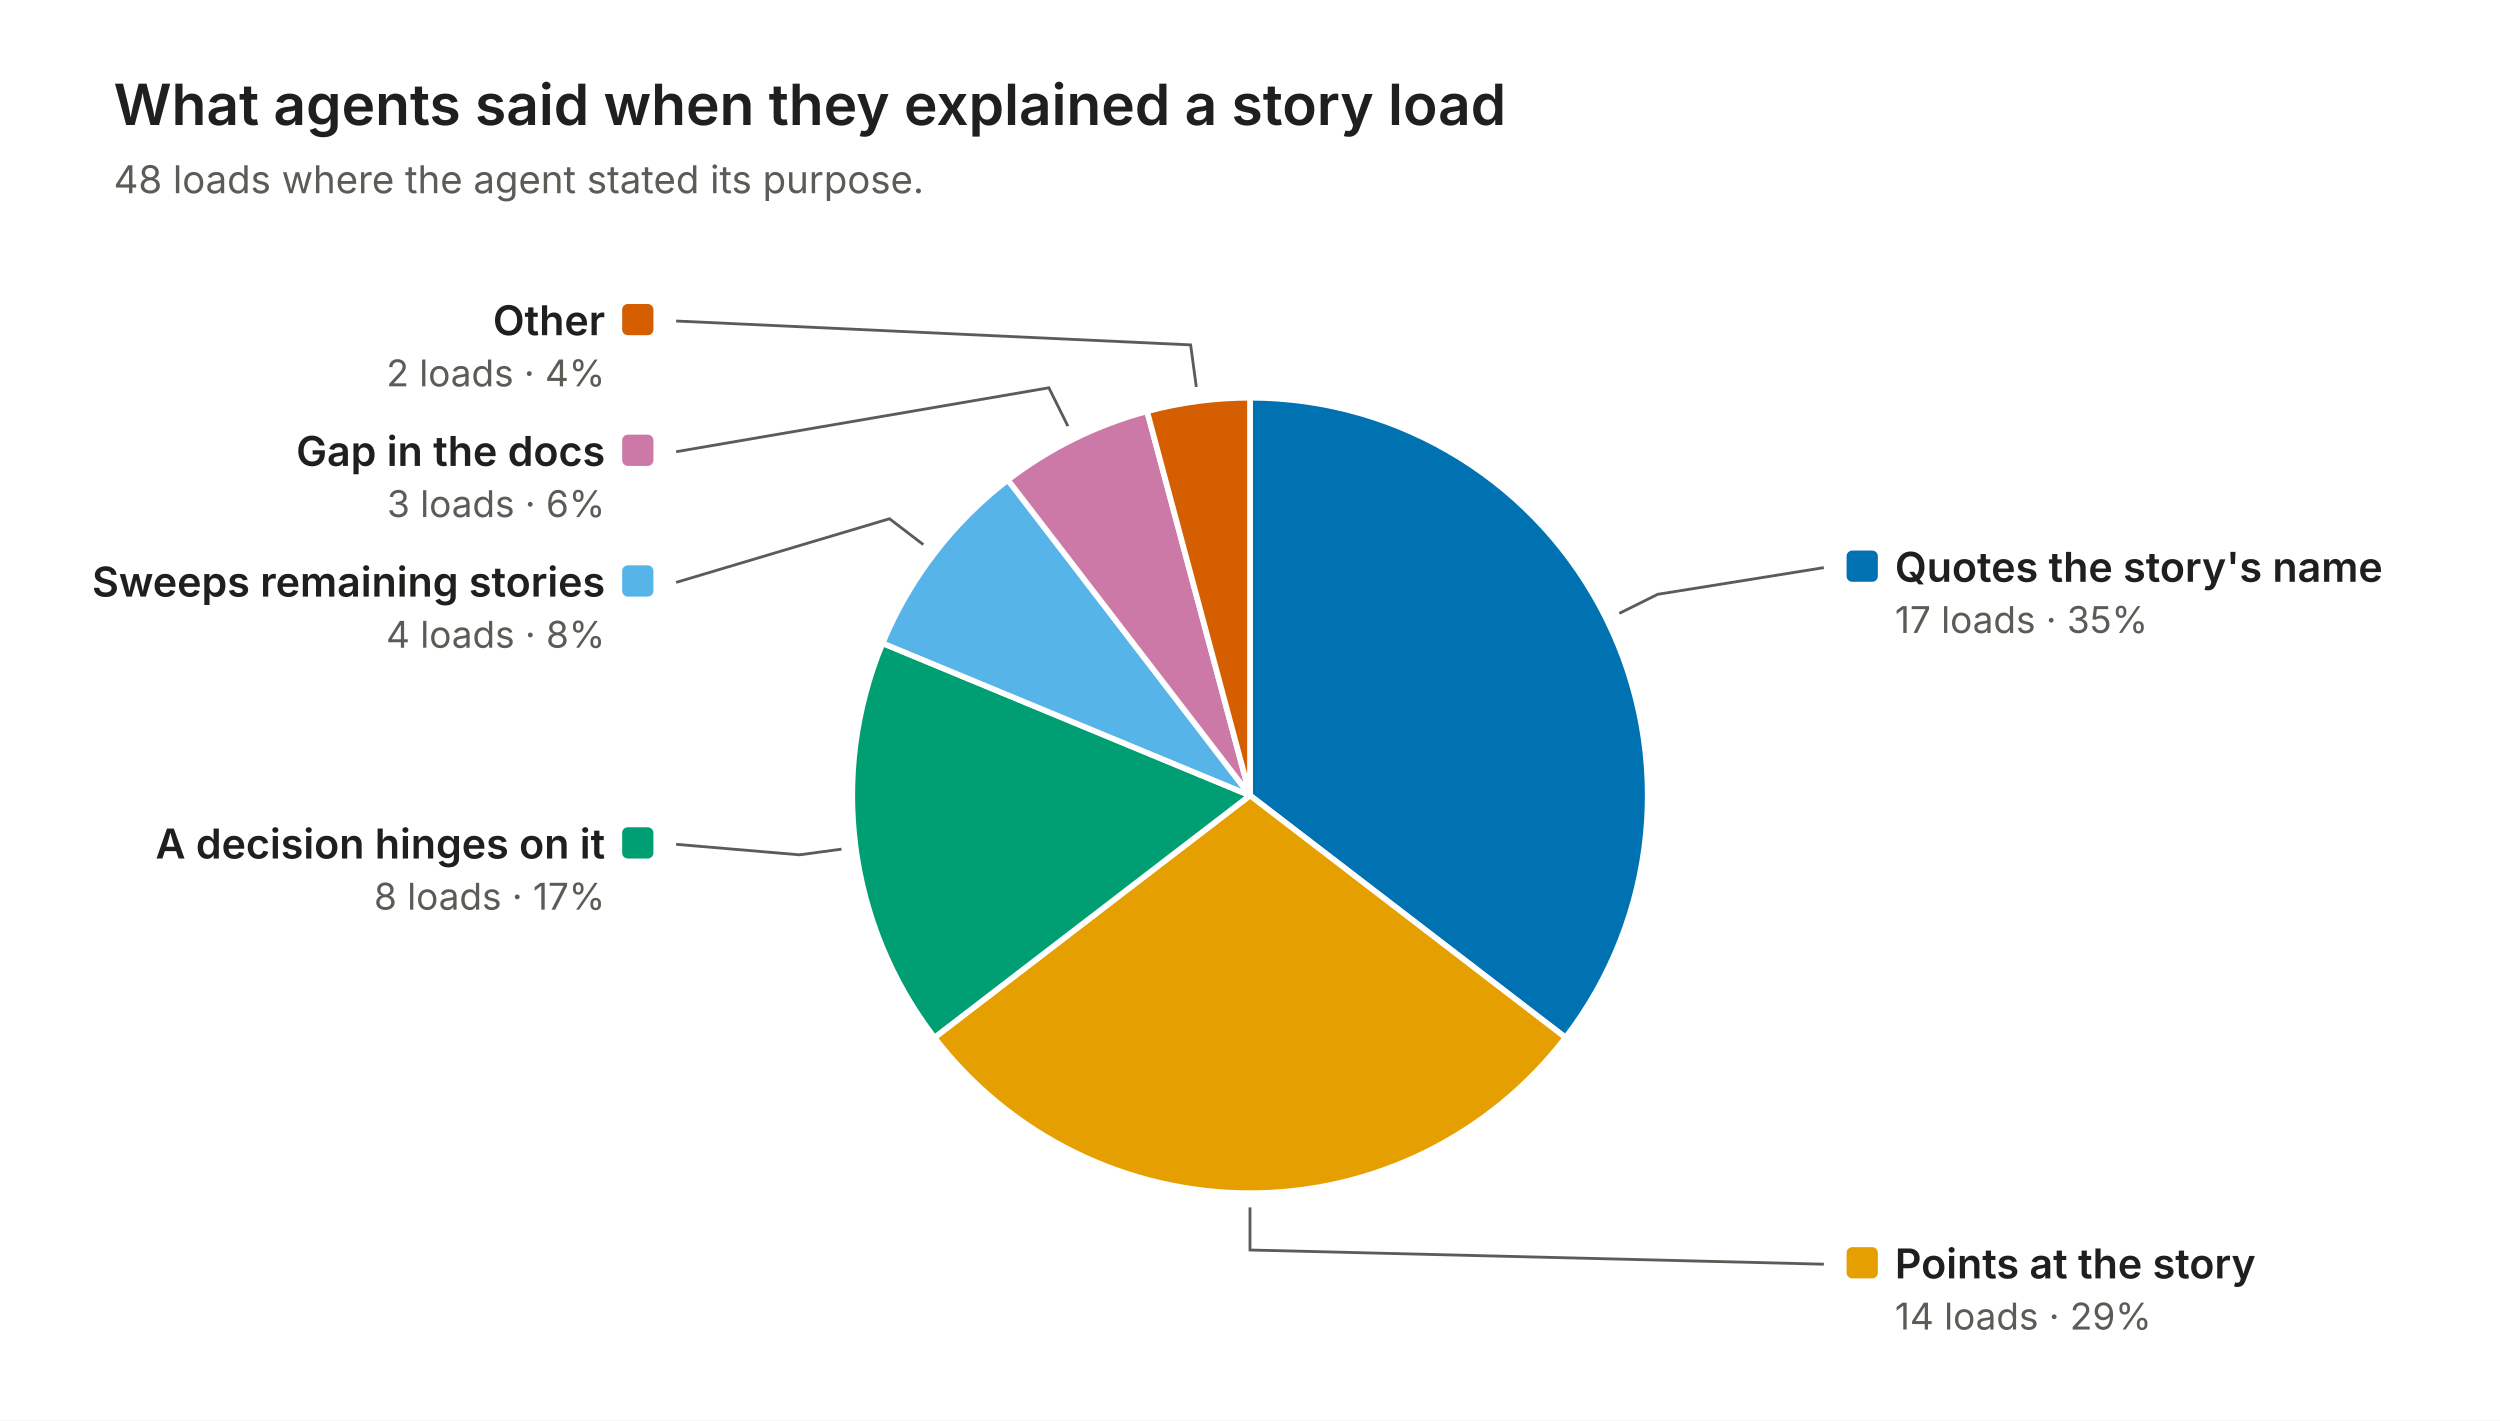
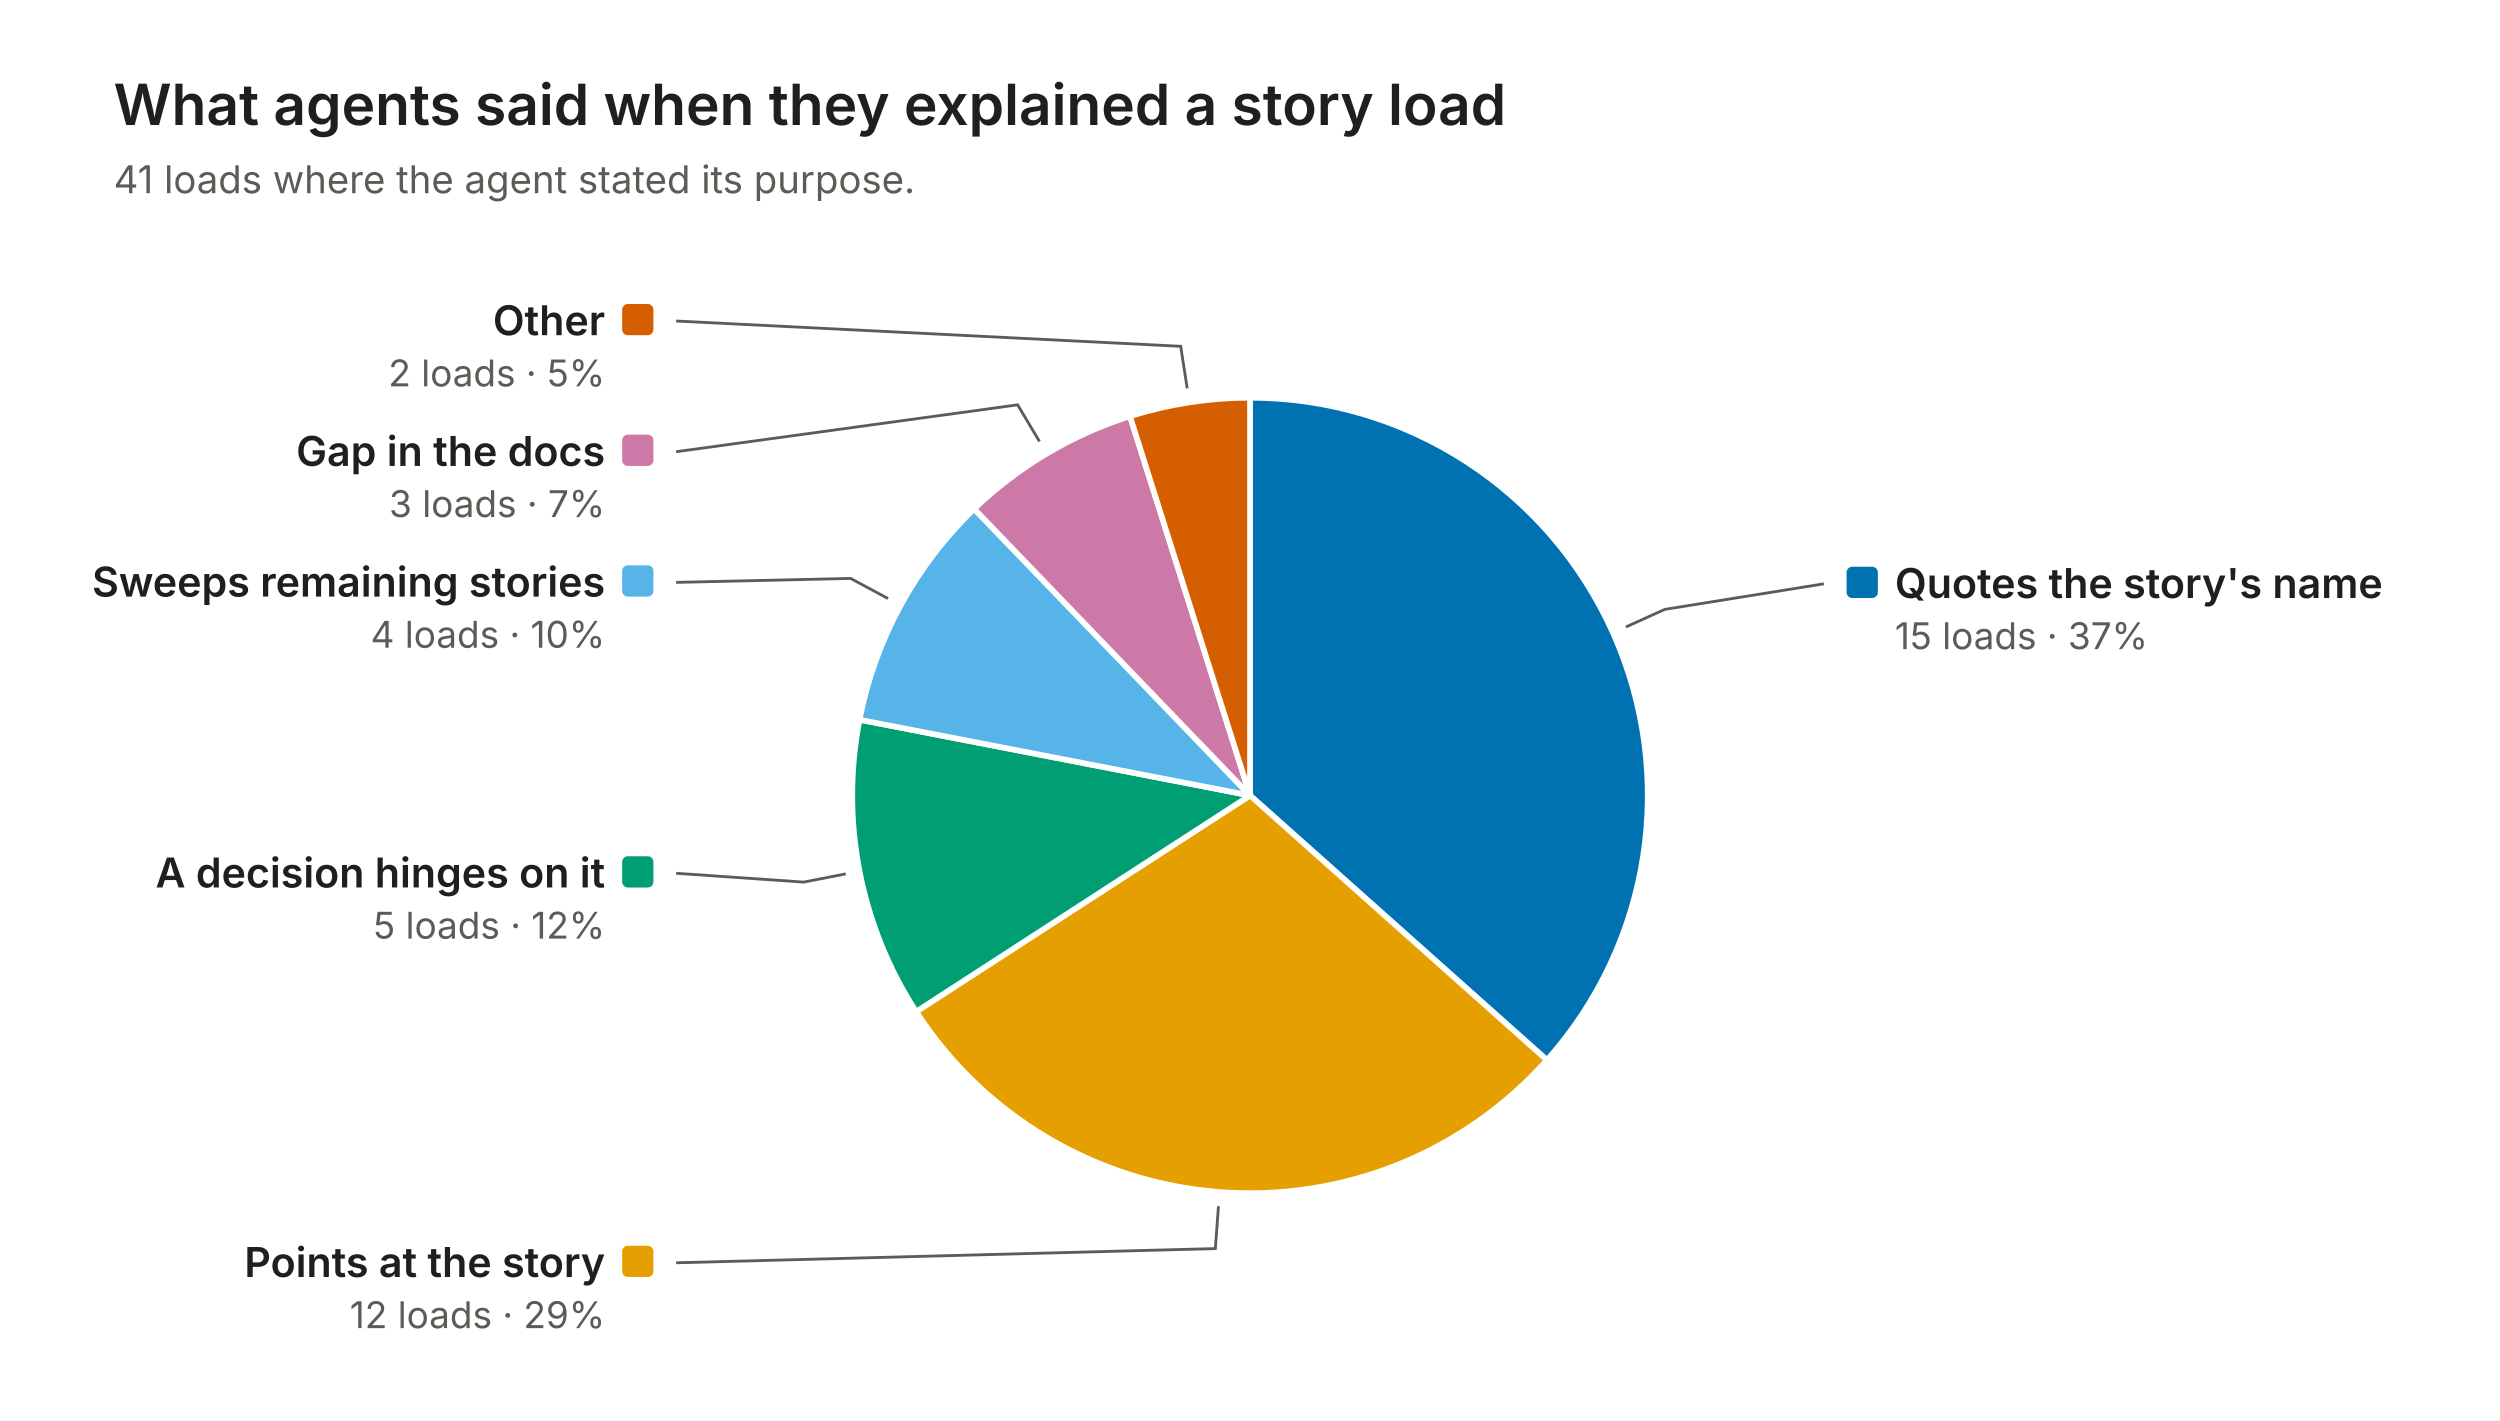
<svg xmlns="http://www.w3.org/2000/svg" viewBox="0 0 880 500" width="880" height="500" font-family="Inter, 'Helvetica Neue', Arial, sans-serif" role="img">
  <rect id="background" width="880" height="500" fill="#ffffff" />
  <text id="title" x="40" y="44" font-size="20" font-weight="600" fill="#1f1f1e">What agents said when they explained a story load</text>
-   <text id="subtitle" x="40" y="68" font-size="13.5" fill="#5c5b56">48 loads where the agent stated its purpose.</text>
+   <text id="subtitle" x="40" y="68" font-size="13.5" fill="#5c5b56">41 loads where the agent stated its purpose.</text>
  <g id="slices" stroke="#ffffff" stroke-width="2" stroke-linejoin="round">
-     <path id="slice-quotes-the-story-s-name" d="M440.0,280.0 L440.00,140.00 A140,140 0 0 1 551.07,365.23 Z" fill="#0072B2" />
-     <path id="slice-points-at-the-story" d="M440.0,280.0 L551.07,365.23 A140,140 0 0 1 328.93,365.23 Z" fill="#E69F00" />
-     <path id="slice-a-decision-hinges-on-it" d="M440.0,280.0 L328.93,365.23 A140,140 0 0 1 310.66,226.42 Z" fill="#009E73" />
-     <path id="slice-sweeps-remaining-stories" d="M440.0,280.0 L310.66,226.42 A140,140 0 0 1 354.77,168.93 Z" fill="#56B4E9" />
-     <path id="slice-gap-in-the-docs" d="M440.0,280.0 L354.77,168.93 A140,140 0 0 1 403.77,144.77 Z" fill="#CC79A7" />
-     <path id="slice-other" d="M440.0,280.0 L403.77,144.77 A140,140 0 0 1 440.00,140.00 Z" fill="#D55E00" />
+     <path id="slice-quotes-the-story-s-name" d="M440.0,280.0 L440.00,140.00 A140,140 0 0 1 544.52,373.15 Z" fill="#0072B2" />
+     <path id="slice-points-at-the-story" d="M440.0,280.0 L544.52,373.15 A140,140 0 0 1 322.49,356.10 Z" fill="#E69F00" />
+     <path id="slice-a-decision-hinges-on-it" d="M440.0,280.0 L322.49,356.10 A140,140 0 0 1 302.56,253.35 Z" fill="#009E73" />
+     <path id="slice-sweeps-remaining-stories" d="M440.0,280.0 L302.56,253.35 A140,140 0 0 1 342.92,179.13 Z" fill="#56B4E9" />
+     <path id="slice-gap-in-the-docs" d="M440.0,280.0 L342.92,179.13 A140,140 0 0 1 397.76,146.52 Z" fill="#CC79A7" />
+     <path id="slice-other" d="M440.0,280.0 L397.76,146.52 A140,140 0 0 1 440.00,140.00 Z" fill="#D55E00" />
  </g>
  <g id="leaders" fill="none" stroke="#5c5b56" stroke-width="1">
-     <polyline points="570.0,215.9 583.5,209.2 642.0,199.8" />
-     <polyline points="440.0,425.0 440.0,440.0 642.0,445.0" />
-     <polyline points="296.2,298.9 281.4,300.9 238.0,297.2" />
-     <polyline points="325.0,191.7 313.1,182.6 238.0,205.0" />
-     <polyline points="375.9,150.0 369.2,136.5 238.0,159.0" />
-     <polyline points="421.1,136.2 419.1,121.4 238.0,113.0" />
+     <polyline points="572.3,220.7 586.0,214.5 642.0,205.5" />
+     <polyline points="428.9,424.6 427.8,439.5 238.0,444.5" />
+     <polyline points="297.7,307.6 282.9,310.5 238.0,307.4" />
+     <polyline points="312.6,210.7 299.4,203.6 238.0,205.0" />
+     <polyline points="365.9,155.4 358.2,142.5 238.0,159.0" />
+     <polyline points="417.9,136.7 415.6,121.9 238.0,113.0" />
  </g>
  <g id="labels">
    <g id="label-quotes-the-story-s-name">
-       <rect x="650.0" y="193.8" width="11" height="11" rx="2" fill="#0072B2" />
-       <text x="667.0" y="204.8" font-size="14.5" font-weight="600" fill="#1f1f1e" text-anchor="start">Quotes the story's name</text>
-       <text x="667.0" y="222.8" font-size="13" fill="#5c5b56" text-anchor="start">17 loads · 35%</text>
+       <rect x="650.0" y="199.5" width="11" height="11" rx="2" fill="#0072B2" />
+       <text x="667.0" y="210.5" font-size="14.5" font-weight="600" fill="#1f1f1e" text-anchor="start">Quotes the story's name</text>
+       <text x="667.0" y="228.5" font-size="13" fill="#5c5b56" text-anchor="start">15 loads · 37%</text>
    </g>
    <g id="label-points-at-the-story">
-       <rect x="650.0" y="439.0" width="11" height="11" rx="2" fill="#E69F00" />
-       <text x="667.0" y="450.0" font-size="14.5" font-weight="600" fill="#1f1f1e" text-anchor="start">Points at the story</text>
-       <text x="667.0" y="468.0" font-size="13" fill="#5c5b56" text-anchor="start">14 loads · 29%</text>
+       <rect x="219.0" y="438.5" width="11" height="11" rx="2" fill="#E69F00" />
+       <text x="213.0" y="449.5" font-size="14.5" font-weight="600" fill="#1f1f1e" text-anchor="end">Points at the story</text>
+       <text x="213.0" y="467.5" font-size="13" fill="#5c5b56" text-anchor="end">12 loads · 29%</text>
    </g>
    <g id="label-a-decision-hinges-on-it">
-       <rect x="219.0" y="291.2" width="11" height="11" rx="2" fill="#009E73" />
-       <text x="213.0" y="302.2" font-size="14.5" font-weight="600" fill="#1f1f1e" text-anchor="end">A decision hinges on it</text>
-       <text x="213.0" y="320.2" font-size="13" fill="#5c5b56" text-anchor="end">8 loads · 17%</text>
+       <rect x="219.0" y="301.4" width="11" height="11" rx="2" fill="#009E73" />
+       <text x="213.0" y="312.4" font-size="14.5" font-weight="600" fill="#1f1f1e" text-anchor="end">A decision hinges on it</text>
+       <text x="213.0" y="330.4" font-size="13" fill="#5c5b56" text-anchor="end">5 loads · 12%</text>
    </g>
    <g id="label-sweeps-remaining-stories">
      <rect x="219.0" y="199.0" width="11" height="11" rx="2" fill="#56B4E9" />
      <text x="213.0" y="210.0" font-size="14.5" font-weight="600" fill="#1f1f1e" text-anchor="end">Sweeps remaining stories</text>
-       <text x="213.0" y="228.0" font-size="13" fill="#5c5b56" text-anchor="end">4 loads · 8%</text>
+       <text x="213.0" y="228.0" font-size="13" fill="#5c5b56" text-anchor="end">4 loads · 10%</text>
    </g>
    <g id="label-gap-in-the-docs">
      <rect x="219.0" y="153.0" width="11" height="11" rx="2" fill="#CC79A7" />
      <text x="213.0" y="164.0" font-size="14.5" font-weight="600" fill="#1f1f1e" text-anchor="end">Gap in the docs</text>
-       <text x="213.0" y="182.0" font-size="13" fill="#5c5b56" text-anchor="end">3 loads · 6%</text>
+       <text x="213.0" y="182.0" font-size="13" fill="#5c5b56" text-anchor="end">3 loads · 7%</text>
    </g>
    <g id="label-other">
      <rect x="219.0" y="107.0" width="11" height="11" rx="2" fill="#D55E00" />
      <text x="213.0" y="118.0" font-size="14.5" font-weight="600" fill="#1f1f1e" text-anchor="end">Other</text>
-       <text x="213.0" y="136.0" font-size="13" fill="#5c5b56" text-anchor="end">2 loads · 4%</text>
+       <text x="213.0" y="136.0" font-size="13" fill="#5c5b56" text-anchor="end">2 loads · 5%</text>
    </g>
  </g>
</svg>
